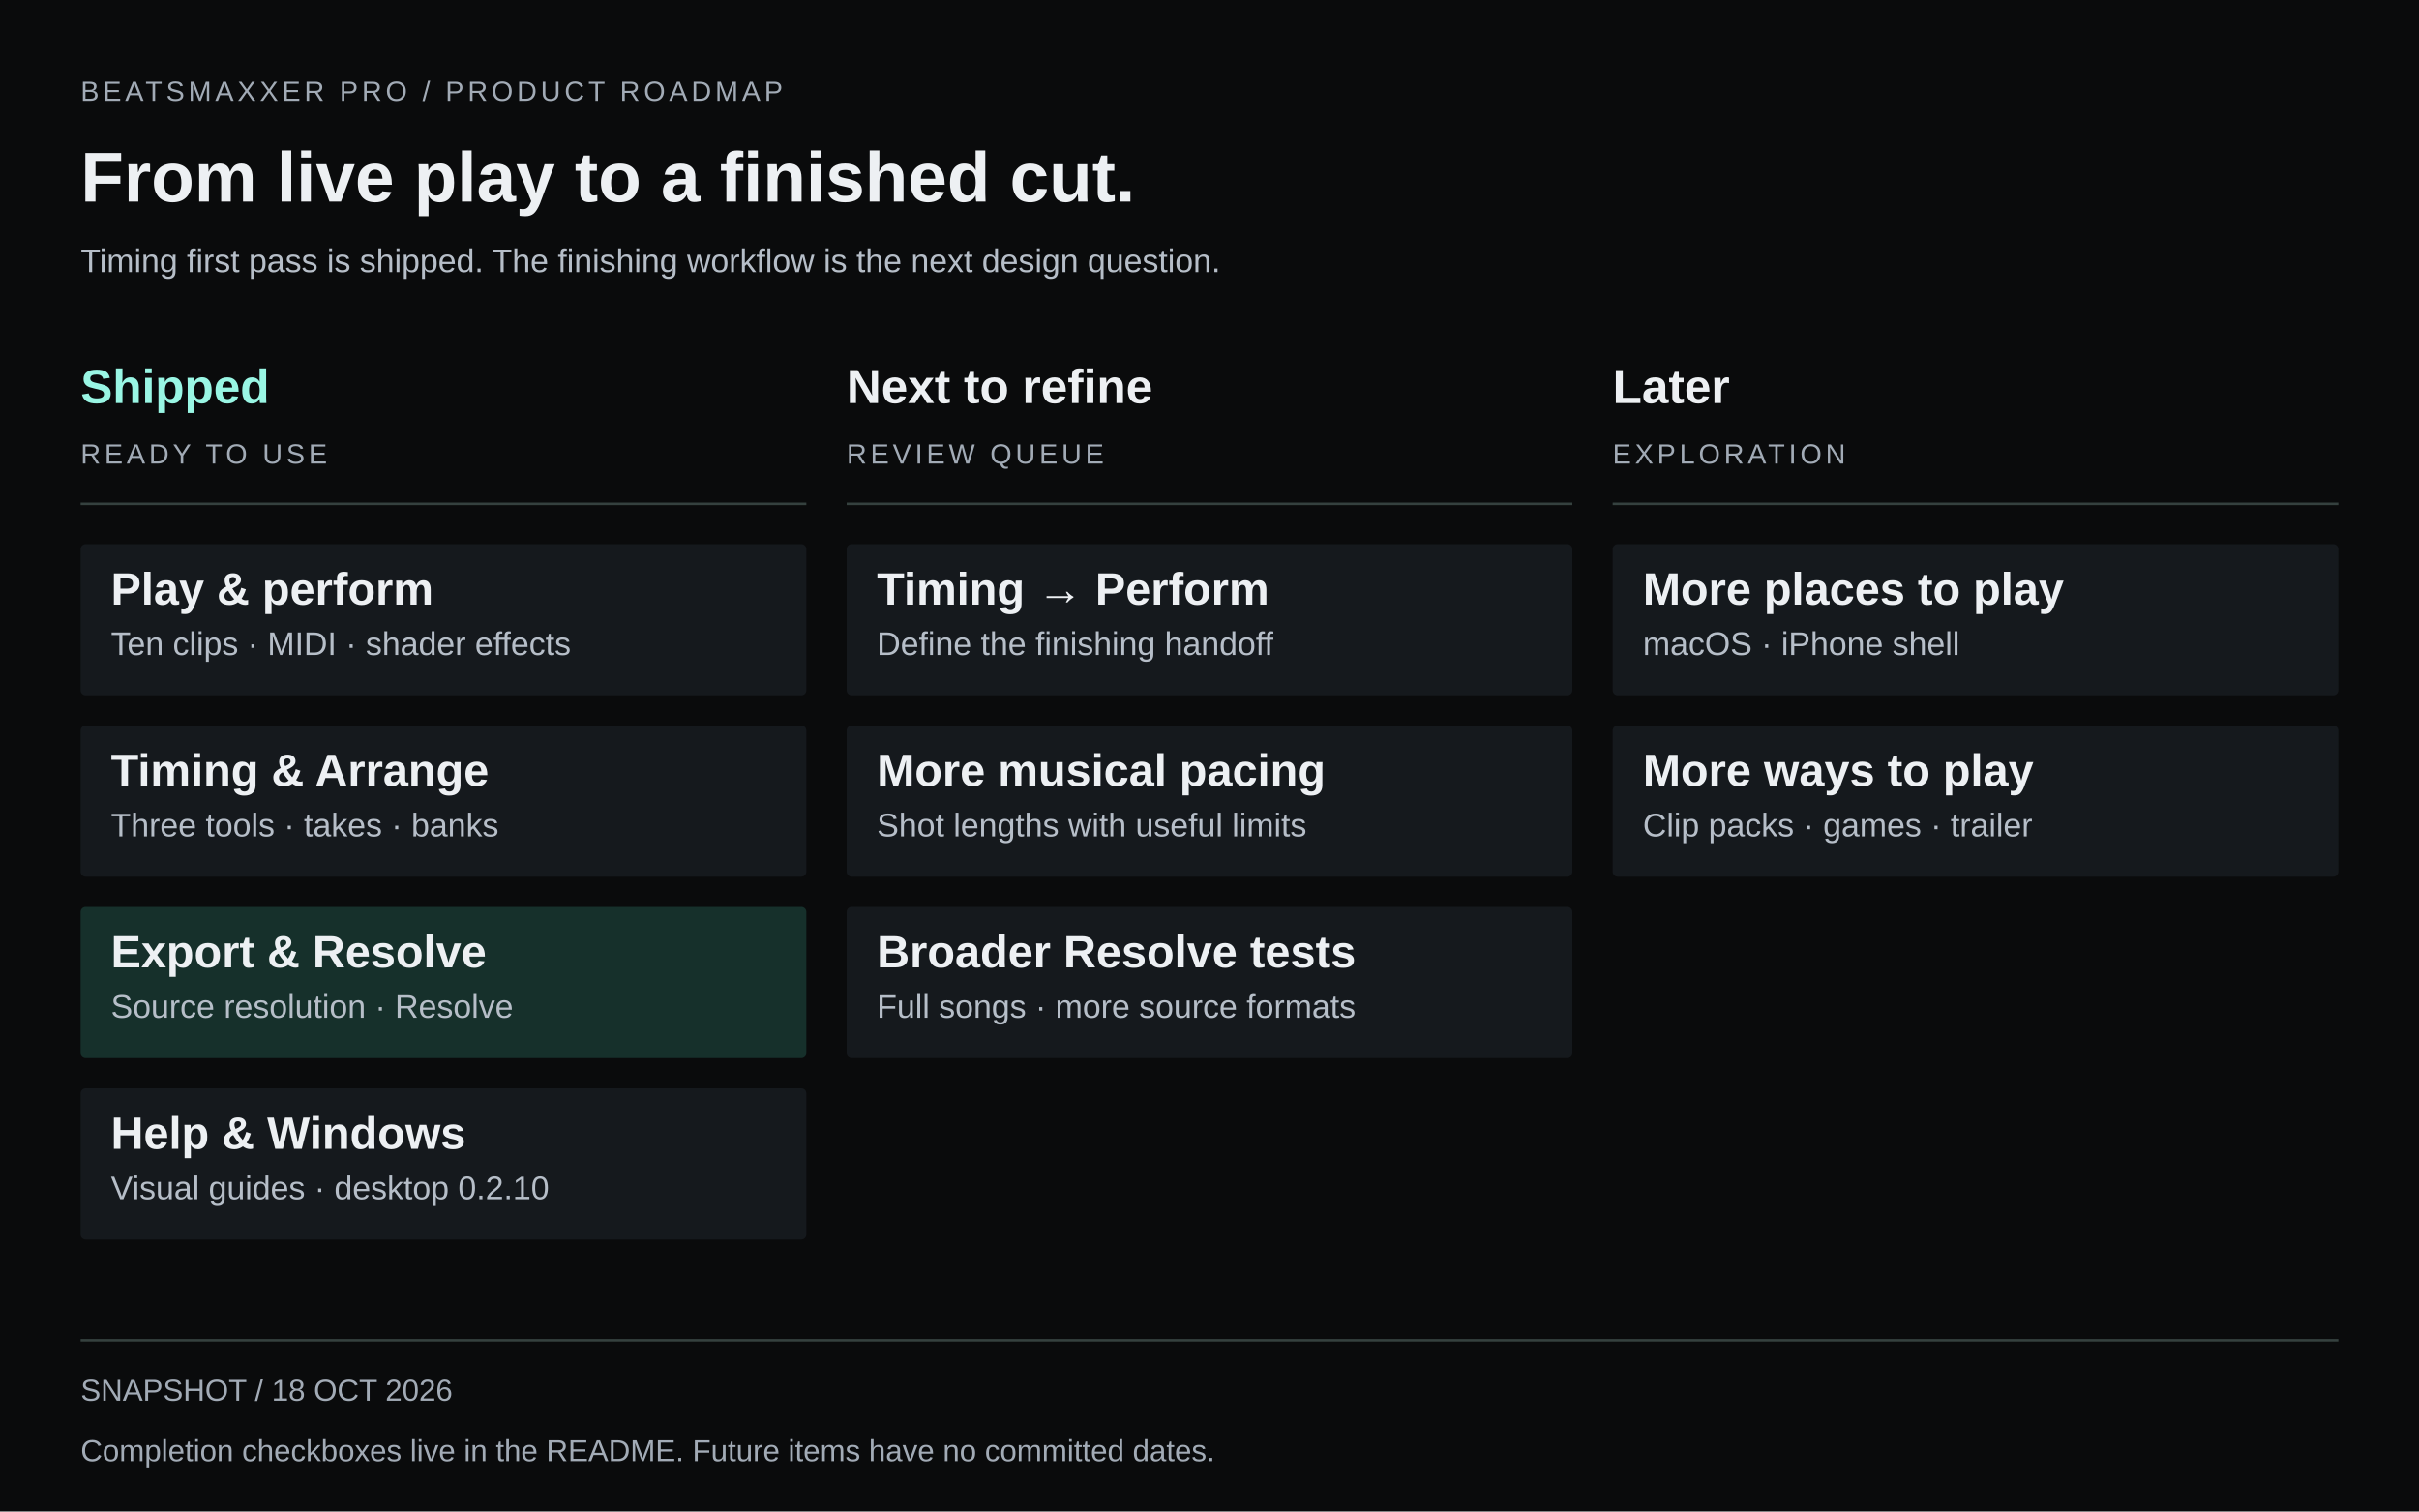
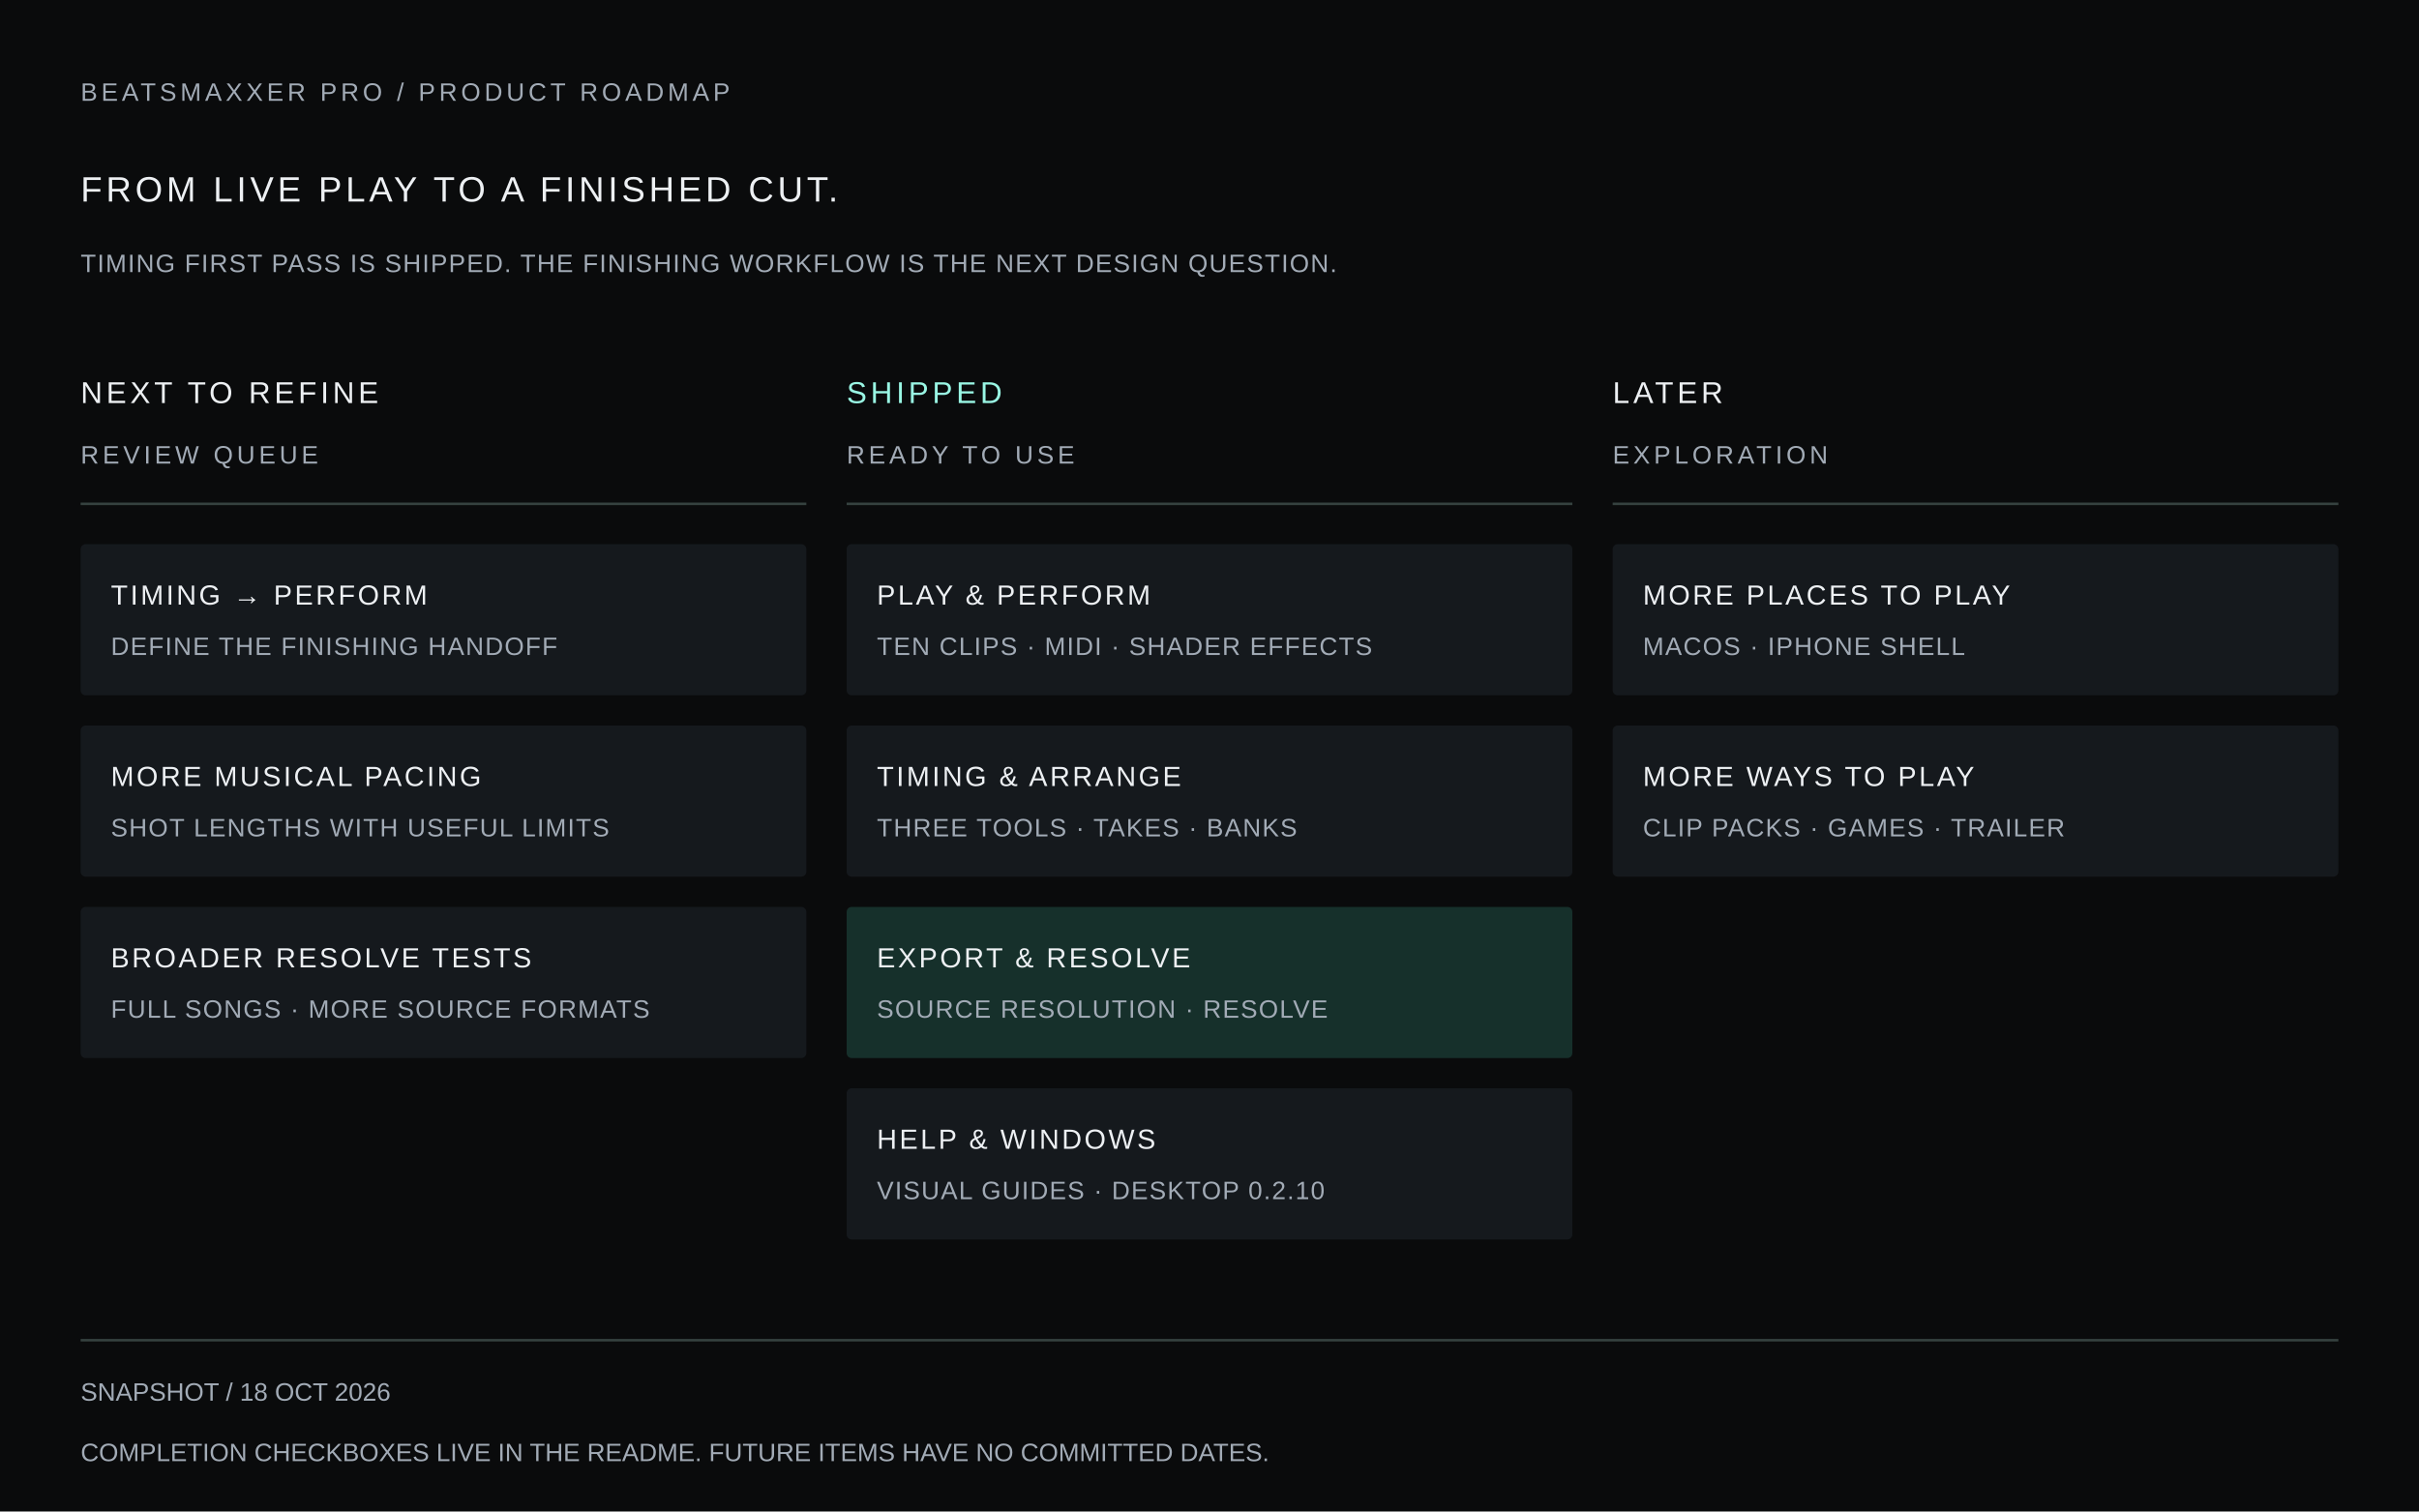
<svg xmlns="http://www.w3.org/2000/svg" viewBox="0 0 960 600" role="img" aria-labelledby="roadmap-title roadmap-desc" id="roadmap-root">
  <defs>
    <style>#roadmap-root { color-scheme:dark }
      #roadmap-root { color: #edf0f3; font-family: 'Avenir Next Condensed','Arial Narrow',Arial,sans-serif; }
      #roadmap-root .diagram-container { width:100%;overflow-x:auto }
      #roadmap-root text { font-family:'Avenir Next Condensed','Arial Narrow',Arial,sans-serif;fill:#edf0f3 }
-       #roadmap-root .heading { font-size:28px;font-weight:600 }
-       #roadmap-root .label { font-size:11px;letter-spacing:1.5px;fill:#a2abb6 }
-       #roadmap-root .name { font-size:18px;font-weight:600 }
-       #roadmap-root .detail { font-size:13px;fill:#b6bec8 }
-       #roadmap-root .column { font-size:19px;font-weight:600 }
+       #roadmap-root .heading { font-size:14px;font-weight:400;letter-spacing:1.5px }
+       #roadmap-root .label { font-size:10px;letter-spacing:1.5px;fill:#a2abb6 }
+       #roadmap-root .name { font-size:11px;font-weight:400;letter-spacing:1px }
+       #roadmap-root .detail { font-size:10px;letter-spacing:.5px;fill:#a2abb6 }
+       #roadmap-root .column { font-size:12px;font-weight:400;letter-spacing:1.5px }
      #roadmap-root .mint { fill:#99f6e4 }
-       #roadmap-root .note { font-size:12px;fill:#a2abb6 }</style>
+       #roadmap-root .note { font-size:10px;fill:#a2abb6 }</style>
  </defs>
  <rect width="960" height="600" fill="#0a0b0c" />
  <text x="32" y="40" class="label">BEATSMAXXER PRO / PRODUCT ROADMAP</text>
-   <text x="32" y="80" class="heading">From live play to a finished cut.</text>
-   <text x="32" y="108" class="detail">Timing first pass is shipped. The finishing workflow is the next design question.</text>
-   <text x="32" y="160" class="column mint">Shipped</text>
-   <text x="32" y="184" class="label">READY TO USE</text>
+   <text x="32" y="80" class="heading">FROM LIVE PLAY TO A FINISHED CUT.</text>
+   <text x="32" y="108" class="detail">TIMING FIRST PASS IS SHIPPED. THE FINISHING WORKFLOW IS THE NEXT DESIGN QUESTION.</text>
+   <text x="32" y="160" class="column ">NEXT TO REFINE</text>
+   <text x="32" y="184" class="label">REVIEW QUEUE</text>
  <line x1="32" y1="200" x2="320" y2="200" stroke="#35413f" stroke-width="1" />
  <rect x="32" y="216" width="288" height="60" rx="2" fill="#15191d" />
-   <text x="44" y="240" class="name">Play &amp; perform</text>
-   <text x="44" y="260" class="detail">Ten clips · MIDI · shader effects</text>
+   <text x="44" y="240" class="name">TIMING → PERFORM</text>
+   <text x="44" y="260" class="detail">DEFINE THE FINISHING HANDOFF</text>
  <rect x="32" y="288" width="288" height="60" rx="2" fill="#15191d" />
-   <text x="44" y="312" class="name">Timing &amp; Arrange</text>
-   <text x="44" y="332" class="detail">Three tools · takes · banks</text>
-   <rect x="32" y="360" width="288" height="60" rx="2" fill="#16302b" />
-   <text x="44" y="384" class="name">Export &amp; Resolve</text>
-   <text x="44" y="404" class="detail">Source resolution · Resolve</text>
-   <rect x="32" y="432" width="288" height="60" rx="2" fill="#15191d" />
-   <text x="44" y="456" class="name">Help &amp; Windows</text>
-   <text x="44" y="476" class="detail">Visual guides · desktop 0.2.10</text>
-   <text x="336" y="160" class="column ">Next to refine</text>
-   <text x="336" y="184" class="label">REVIEW QUEUE</text>
+   <text x="44" y="312" class="name">MORE MUSICAL PACING</text>
+   <text x="44" y="332" class="detail">SHOT LENGTHS WITH USEFUL LIMITS</text>
+   <rect x="32" y="360" width="288" height="60" rx="2" fill="#15191d" />
+   <text x="44" y="384" class="name">BROADER RESOLVE TESTS</text>
+   <text x="44" y="404" class="detail">FULL SONGS · MORE SOURCE FORMATS</text>
+   <text x="336" y="160" class="column mint">SHIPPED</text>
+   <text x="336" y="184" class="label">READY TO USE</text>
  <line x1="336" y1="200" x2="624" y2="200" stroke="#35413f" stroke-width="1" />
  <rect x="336" y="216" width="288" height="60" rx="2" fill="#15191d" />
-   <text x="348" y="240" class="name">Timing → Perform</text>
-   <text x="348" y="260" class="detail">Define the finishing handoff</text>
+   <text x="348" y="240" class="name">PLAY &amp; PERFORM</text>
+   <text x="348" y="260" class="detail">TEN CLIPS · MIDI · SHADER EFFECTS</text>
  <rect x="336" y="288" width="288" height="60" rx="2" fill="#15191d" />
-   <text x="348" y="312" class="name">More musical pacing</text>
-   <text x="348" y="332" class="detail">Shot lengths with useful limits</text>
-   <rect x="336" y="360" width="288" height="60" rx="2" fill="#15191d" />
-   <text x="348" y="384" class="name">Broader Resolve tests</text>
-   <text x="348" y="404" class="detail">Full songs · more source formats</text>
-   <text x="640" y="160" class="column ">Later</text>
+   <text x="348" y="312" class="name">TIMING &amp; ARRANGE</text>
+   <text x="348" y="332" class="detail">THREE TOOLS · TAKES · BANKS</text>
+   <rect x="336" y="360" width="288" height="60" rx="2" fill="#16302b" />
+   <text x="348" y="384" class="name">EXPORT &amp; RESOLVE</text>
+   <text x="348" y="404" class="detail">SOURCE RESOLUTION · RESOLVE</text>
+   <rect x="336" y="432" width="288" height="60" rx="2" fill="#15191d" />
+   <text x="348" y="456" class="name">HELP &amp; WINDOWS</text>
+   <text x="348" y="476" class="detail">VISUAL GUIDES · DESKTOP 0.2.10</text>
+   <text x="640" y="160" class="column ">LATER</text>
  <text x="640" y="184" class="label">EXPLORATION</text>
  <line x1="640" y1="200" x2="928" y2="200" stroke="#35413f" stroke-width="1" />
  <rect x="640" y="216" width="288" height="60" rx="2" fill="#15191d" />
-   <text x="652" y="240" class="name">More places to play</text>
-   <text x="652" y="260" class="detail">macOS · iPhone shell</text>
+   <text x="652" y="240" class="name">MORE PLACES TO PLAY</text>
+   <text x="652" y="260" class="detail">MACOS · IPHONE SHELL</text>
  <rect x="640" y="288" width="288" height="60" rx="2" fill="#15191d" />
-   <text x="652" y="312" class="name">More ways to play</text>
-   <text x="652" y="332" class="detail">Clip packs · games · trailer</text>
+   <text x="652" y="312" class="name">MORE WAYS TO PLAY</text>
+   <text x="652" y="332" class="detail">CLIP PACKS · GAMES · TRAILER</text>
  <line x1="32" y1="532" x2="928" y2="532" stroke="#35413f" stroke-width="1" />
  <text x="32" y="556" class="note">SNAPSHOT / 18 OCT 2026</text>
-   <text x="32" y="580" class="note">Completion checkboxes live in the README. Future items have no committed dates.</text>
+   <text x="32" y="580" class="note">COMPLETION CHECKBOXES LIVE IN THE README. FUTURE ITEMS HAVE NO COMMITTED DATES.</text>
</svg>
